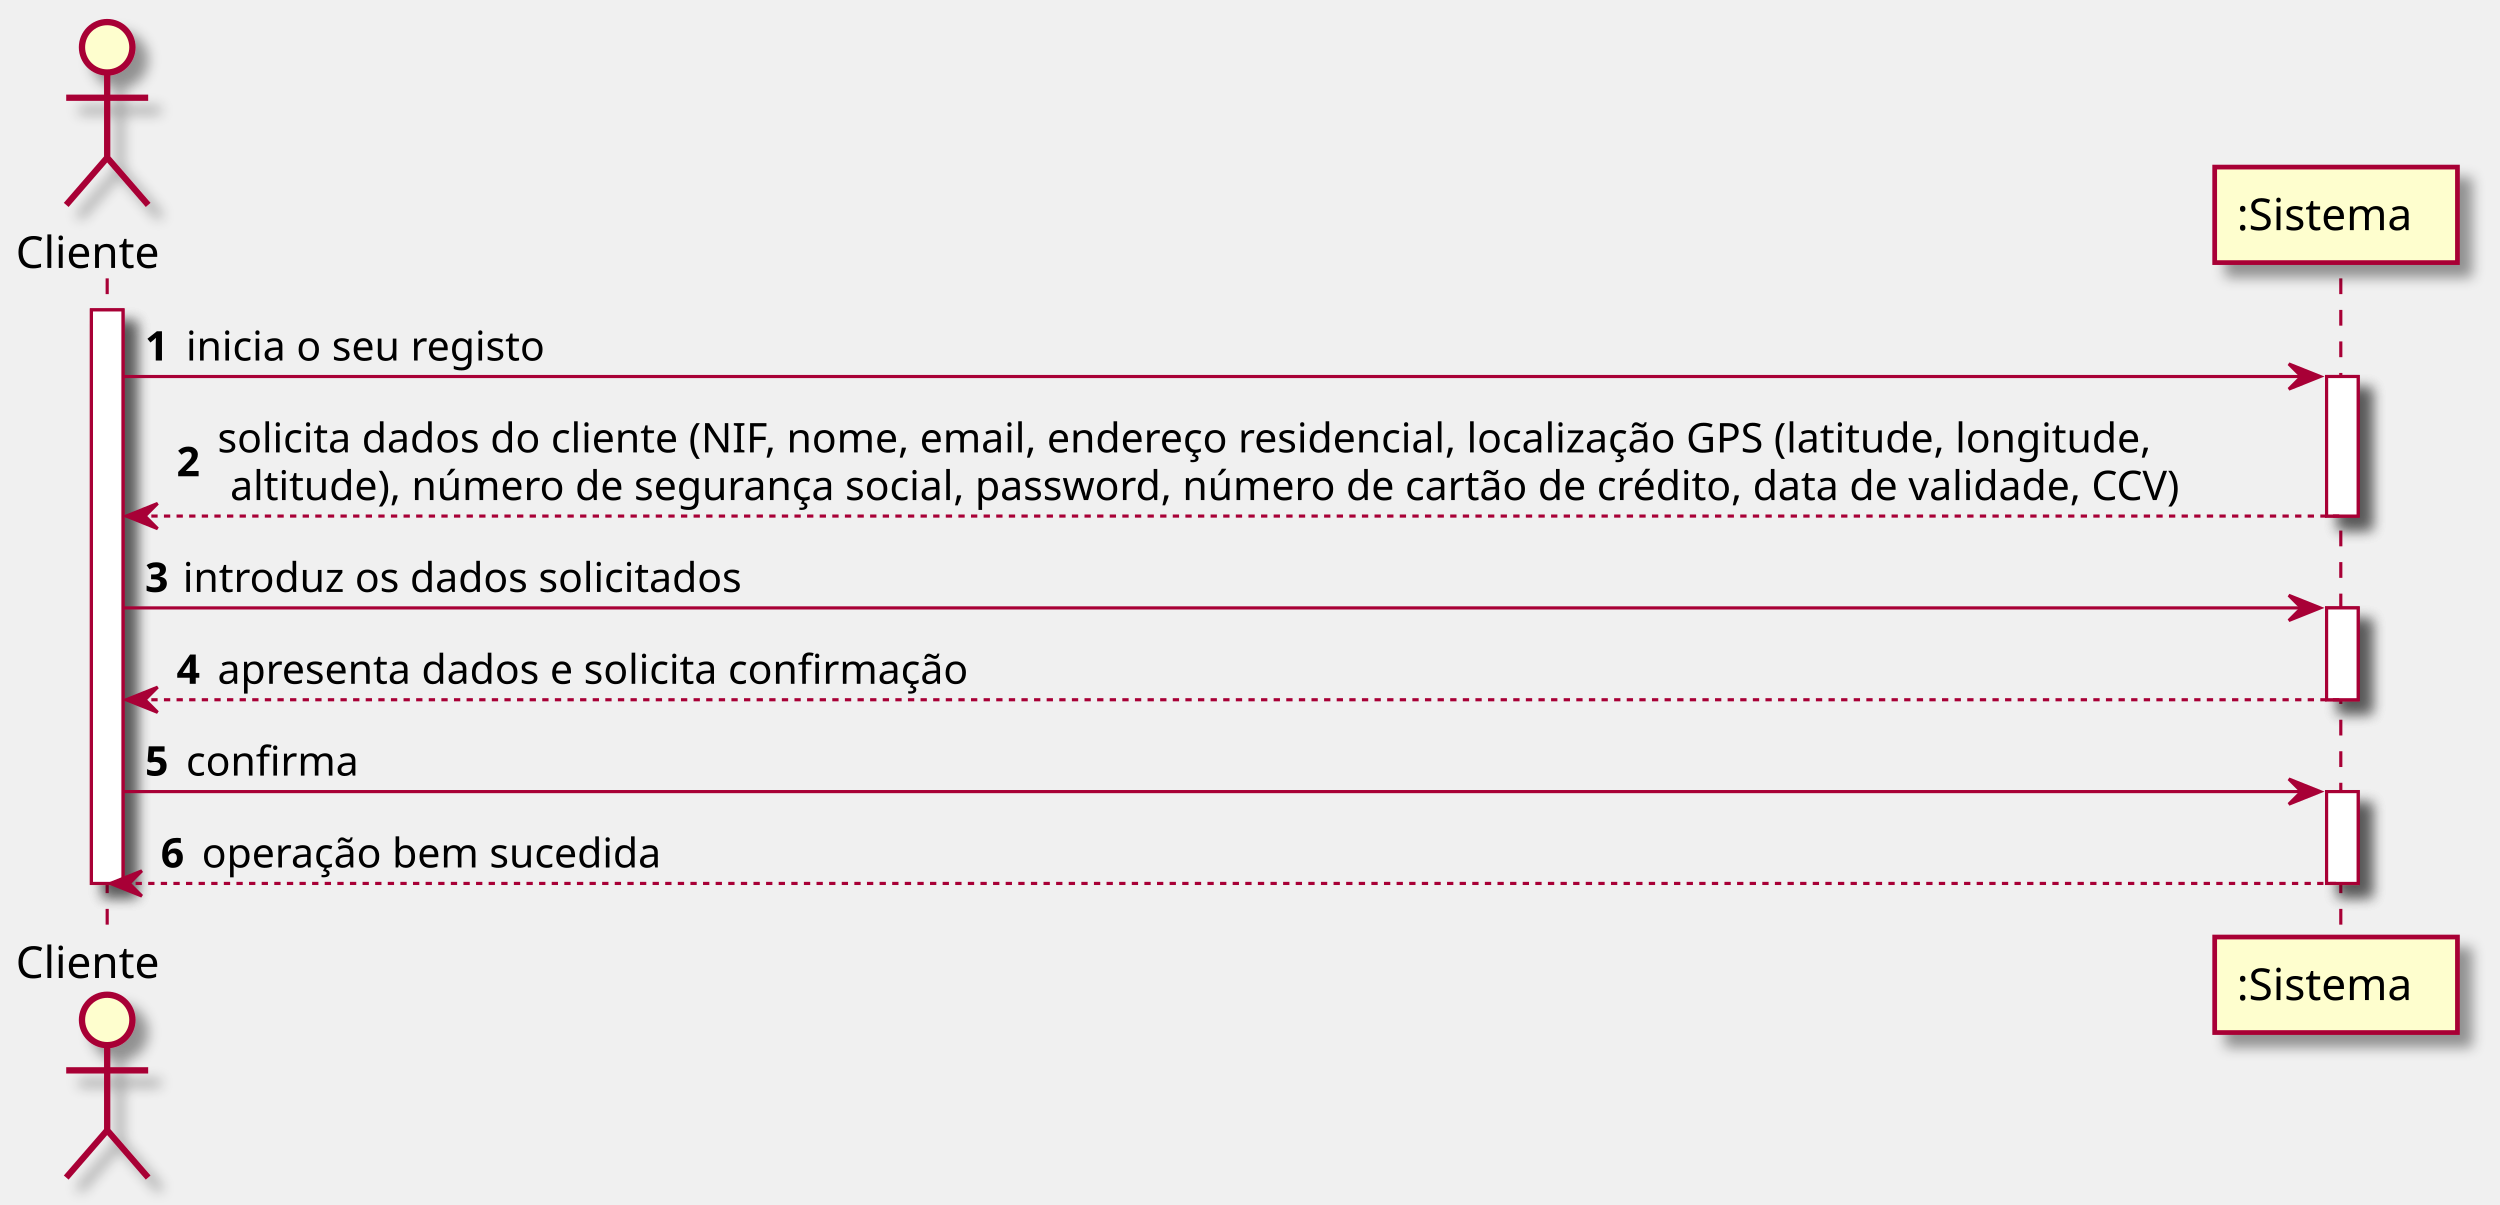
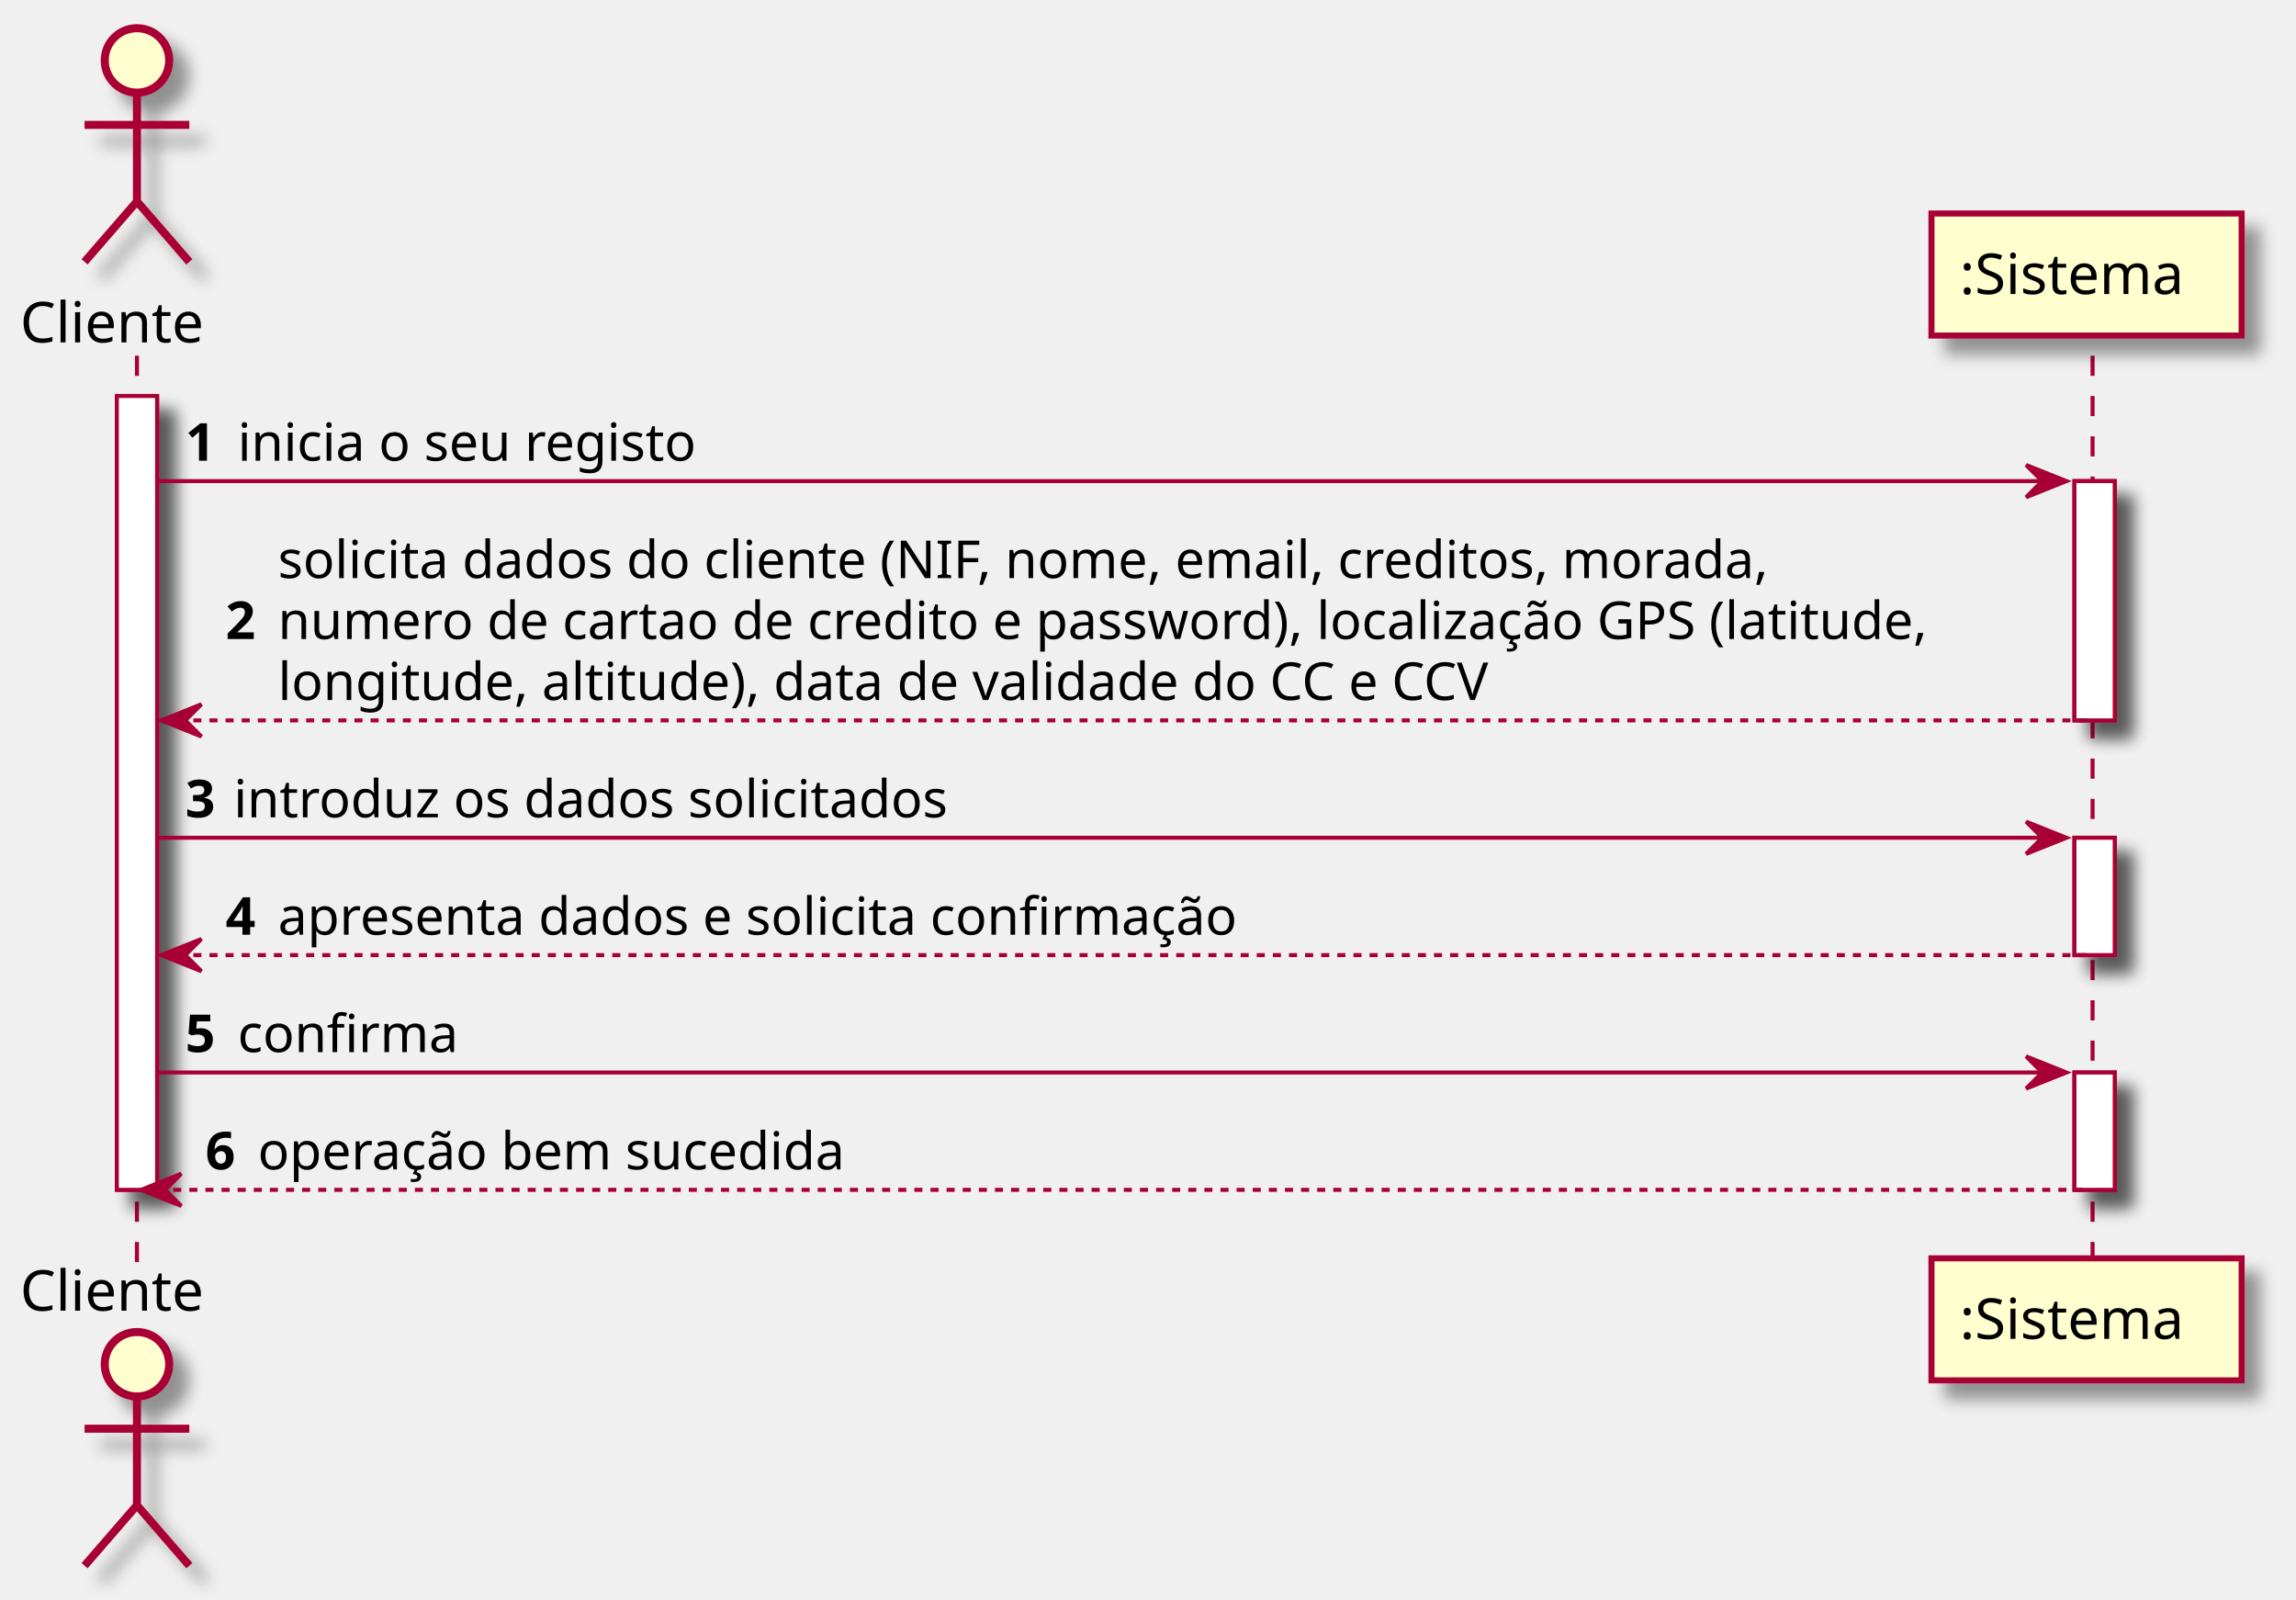
- <svg xmlns="http://www.w3.org/2000/svg" contentScriptType="application/ecmascript" contentStyleType="text/css" height="382px" preserveAspectRatio="none" style="width:793px;height:382px;" version="1.1" viewBox="0 0 793 382" width="793px" zoomAndPan="magnify">
+ <svg xmlns="http://www.w3.org/2000/svg" contentScriptType="application/ecmascript" contentStyleType="text/css" height="397px" preserveAspectRatio="none" style="width:570px;height:397px;" version="1.1" viewBox="0 0 570 397" width="570px" zoomAndPan="magnify">
  <defs>
-     <filter height="300%" id="f1wqn8munt7xmh" width="300%" x="-1" y="-1">
+     <filter height="300%" id="f1eeiuha7pi39w" width="300%" x="-1" y="-1">
      <feGaussianBlur result="blurOut" stdDeviation="2.0" />
      <feColorMatrix in="blurOut" result="blurOut2" type="matrix" values="0 0 0 0 0 0 0 0 0 0 0 0 0 0 0 0 0 0 .4 0" />
      <feOffset dx="4.0" dy="4.0" in="blurOut2" result="blurOut3" />
      <feBlend in="SourceGraphic" in2="blurOut3" mode="normal" />
    </filter>
  </defs>
  <g>
-     <rect fill="#FFFFFF" filter="url(#f1wqn8munt7xmh)" height="181.93" style="stroke:#A80036;stroke-width:1.0;" width="10" x="29" y="98.297" />
-     <rect fill="#FFFFFF" filter="url(#f1wqn8munt7xmh)" height="44.266" style="stroke:#A80036;stroke-width:1.0;" width="10" x="738" y="119.43" />
-     <rect fill="#FFFFFF" filter="url(#f1wqn8munt7xmh)" height="29.133" style="stroke:#A80036;stroke-width:1.0;" width="10" x="738" y="192.828" />
-     <rect fill="#FFFFFF" filter="url(#f1wqn8munt7xmh)" height="29.133" style="stroke:#A80036;stroke-width:1.0;" width="10" x="738" y="251.094" />
-     <line style="stroke:#A80036;stroke-width:1.0;stroke-dasharray:5.0,5.0;" x1="34" x2="34" y1="88.297" y2="298.227" />
-     <line style="stroke:#A80036;stroke-width:1.0;stroke-dasharray:5.0,5.0;" x1="742.5" x2="742.5" y1="88.297" y2="298.227" />
+     <rect fill="#FFFFFF" filter="url(#f1eeiuha7pi39w)" height="197.062" style="stroke:#A80036;stroke-width:1.0;" width="10" x="29" y="98.297" />
+     <rect fill="#FFFFFF" filter="url(#f1eeiuha7pi39w)" height="59.398" style="stroke:#A80036;stroke-width:1.0;" width="10" x="515" y="119.43" />
+     <rect fill="#FFFFFF" filter="url(#f1eeiuha7pi39w)" height="29.133" style="stroke:#A80036;stroke-width:1.0;" width="10" x="515" y="207.961" />
+     <rect fill="#FFFFFF" filter="url(#f1eeiuha7pi39w)" height="29.133" style="stroke:#A80036;stroke-width:1.0;" width="10" x="515" y="266.227" />
+     <line style="stroke:#A80036;stroke-width:1.0;stroke-dasharray:5.0,5.0;" x1="34" x2="34" y1="88.297" y2="313.359" />
+     <line style="stroke:#A80036;stroke-width:1.0;stroke-dasharray:5.0,5.0;" x1="519.5" x2="519.5" y1="88.297" y2="313.359" />
    <text fill="#000000" font-family="sans-serif" font-size="14" lengthAdjust="spacing" textLength="52" x="5" y="84.995">Cliente</text>
-     <ellipse cx="34" cy="15" fill="#FEFECE" filter="url(#f1wqn8munt7xmh)" rx="8" ry="8" style="stroke:#A80036;stroke-width:2.0;" />
-     <path d="M34,23 L34,50 M21,31 L47,31 M34,50 L21,65 M34,50 L47,65 " fill="none" filter="url(#f1wqn8munt7xmh)" style="stroke:#A80036;stroke-width:2.0;" />
-     <text fill="#000000" font-family="sans-serif" font-size="14" lengthAdjust="spacing" textLength="52" x="5" y="310.222">Cliente</text>
-     <ellipse cx="34" cy="323.523" fill="#FEFECE" filter="url(#f1wqn8munt7xmh)" rx="8" ry="8" style="stroke:#A80036;stroke-width:2.0;" />
-     <path d="M34,331.523 L34,358.523 M21,339.523 L47,339.523 M34,358.523 L21,373.523 M34,358.523 L47,373.523 " fill="none" filter="url(#f1wqn8munt7xmh)" style="stroke:#A80036;stroke-width:2.0;" />
-     <rect fill="#FEFECE" filter="url(#f1wqn8munt7xmh)" height="30.297" style="stroke:#A80036;stroke-width:1.5;" width="77" x="702.5" y="53" />
-     <text fill="#000000" font-family="sans-serif" font-size="14" lengthAdjust="spacing" textLength="63" x="709.5" y="72.995">:Sistema</text>
-     <rect fill="#FEFECE" filter="url(#f1wqn8munt7xmh)" height="30.297" style="stroke:#A80036;stroke-width:1.5;" width="77" x="702.5" y="297.227" />
-     <text fill="#000000" font-family="sans-serif" font-size="14" lengthAdjust="spacing" textLength="63" x="709.5" y="317.222">:Sistema</text>
-     <rect fill="#FFFFFF" filter="url(#f1wqn8munt7xmh)" height="181.93" style="stroke:#A80036;stroke-width:1.0;" width="10" x="29" y="98.297" />
-     <rect fill="#FFFFFF" filter="url(#f1wqn8munt7xmh)" height="44.266" style="stroke:#A80036;stroke-width:1.0;" width="10" x="738" y="119.43" />
-     <rect fill="#FFFFFF" filter="url(#f1wqn8munt7xmh)" height="29.133" style="stroke:#A80036;stroke-width:1.0;" width="10" x="738" y="192.828" />
-     <rect fill="#FFFFFF" filter="url(#f1wqn8munt7xmh)" height="29.133" style="stroke:#A80036;stroke-width:1.0;" width="10" x="738" y="251.094" />
-     <polygon fill="#A80036" points="726,115.43,736,119.43,726,123.43,730,119.43" style="stroke:#A80036;stroke-width:1.0;" />
-     <line style="stroke:#A80036;stroke-width:1.0;" x1="39" x2="732" y1="119.43" y2="119.43" />
+     <ellipse cx="34" cy="15" fill="#FEFECE" filter="url(#f1eeiuha7pi39w)" rx="8" ry="8" style="stroke:#A80036;stroke-width:2.0;" />
+     <path d="M34,23 L34,50 M21,31 L47,31 M34,50 L21,65 M34,50 L47,65 " fill="none" filter="url(#f1eeiuha7pi39w)" style="stroke:#A80036;stroke-width:2.0;" />
+     <text fill="#000000" font-family="sans-serif" font-size="14" lengthAdjust="spacing" textLength="52" x="5" y="325.354">Cliente</text>
+     <ellipse cx="34" cy="338.656" fill="#FEFECE" filter="url(#f1eeiuha7pi39w)" rx="8" ry="8" style="stroke:#A80036;stroke-width:2.0;" />
+     <path d="M34,346.656 L34,373.656 M21,354.656 L47,354.656 M34,373.656 L21,388.656 M34,373.656 L47,388.656 " fill="none" filter="url(#f1eeiuha7pi39w)" style="stroke:#A80036;stroke-width:2.0;" />
+     <rect fill="#FEFECE" filter="url(#f1eeiuha7pi39w)" height="30.297" style="stroke:#A80036;stroke-width:1.5;" width="77" x="479.5" y="53" />
+     <text fill="#000000" font-family="sans-serif" font-size="14" lengthAdjust="spacing" textLength="63" x="486.5" y="72.995">:Sistema</text>
+     <rect fill="#FEFECE" filter="url(#f1eeiuha7pi39w)" height="30.297" style="stroke:#A80036;stroke-width:1.5;" width="77" x="479.5" y="312.359" />
+     <text fill="#000000" font-family="sans-serif" font-size="14" lengthAdjust="spacing" textLength="63" x="486.5" y="332.354">:Sistema</text>
+     <rect fill="#FFFFFF" filter="url(#f1eeiuha7pi39w)" height="197.062" style="stroke:#A80036;stroke-width:1.0;" width="10" x="29" y="98.297" />
+     <rect fill="#FFFFFF" filter="url(#f1eeiuha7pi39w)" height="59.398" style="stroke:#A80036;stroke-width:1.0;" width="10" x="515" y="119.43" />
+     <rect fill="#FFFFFF" filter="url(#f1eeiuha7pi39w)" height="29.133" style="stroke:#A80036;stroke-width:1.0;" width="10" x="515" y="207.961" />
+     <rect fill="#FFFFFF" filter="url(#f1eeiuha7pi39w)" height="29.133" style="stroke:#A80036;stroke-width:1.0;" width="10" x="515" y="266.227" />
+     <polygon fill="#A80036" points="503,115.43,513,119.43,503,123.43,507,119.43" style="stroke:#A80036;stroke-width:1.0;" />
+     <line style="stroke:#A80036;stroke-width:1.0;" x1="39" x2="509" y1="119.43" y2="119.43" />
    <text fill="#000000" font-family="sans-serif" font-size="13" font-weight="bold" lengthAdjust="spacing" textLength="9" x="46" y="114.364">1</text>
    <text fill="#000000" font-family="sans-serif" font-size="13" lengthAdjust="spacing" textLength="119" x="59" y="114.364">inicia o seu registo</text>
-     <polygon fill="#A80036" points="50,159.695,40,163.695,50,167.695,46,163.695" style="stroke:#A80036;stroke-width:1.0;" />
-     <line style="stroke:#A80036;stroke-width:1.0;stroke-dasharray:2.0,2.0;" x1="44" x2="742" y1="163.695" y2="163.695" />
-     <text fill="#000000" font-family="sans-serif" font-size="13" font-weight="bold" lengthAdjust="spacing" textLength="9" x="56" y="151.063">2</text>
-     <text fill="#000000" font-family="sans-serif" font-size="13" lengthAdjust="spacing" textLength="645" x="69" y="143.497">solicita dados do cliente (NIF, nome, email, endereço residencial, localização GPS (latitude, longitude,</text>
-     <text fill="#000000" font-family="sans-serif" font-size="13" lengthAdjust="spacing" textLength="658" x="73" y="158.629">altitude), número de segurança social, password, número de cartão de crédito, data de validade, CCV)</text>
-     <polygon fill="#A80036" points="726,188.828,736,192.828,726,196.828,730,192.828" style="stroke:#A80036;stroke-width:1.0;" />
-     <line style="stroke:#A80036;stroke-width:1.0;" x1="39" x2="732" y1="192.828" y2="192.828" />
-     <text fill="#000000" font-family="sans-serif" font-size="13" font-weight="bold" lengthAdjust="spacing" textLength="8" x="46" y="187.762">3</text>
-     <text fill="#000000" font-family="sans-serif" font-size="13" lengthAdjust="spacing" textLength="185" x="58" y="187.762">introduz os dados solicitados</text>
-     <polygon fill="#A80036" points="50,217.961,40,221.961,50,225.961,46,221.961" style="stroke:#A80036;stroke-width:1.0;" />
-     <line style="stroke:#A80036;stroke-width:1.0;stroke-dasharray:2.0,2.0;" x1="44" x2="742" y1="221.961" y2="221.961" />
-     <text fill="#000000" font-family="sans-serif" font-size="13" font-weight="bold" lengthAdjust="spacing" textLength="9" x="56" y="216.895">4</text>
-     <text fill="#000000" font-family="sans-serif" font-size="13" lengthAdjust="spacing" textLength="252" x="69" y="216.895">apresenta dados e solicita confirmação</text>
-     <polygon fill="#A80036" points="726,247.094,736,251.094,726,255.094,730,251.094" style="stroke:#A80036;stroke-width:1.0;" />
-     <line style="stroke:#A80036;stroke-width:1.0;" x1="39" x2="732" y1="251.094" y2="251.094" />
-     <text fill="#000000" font-family="sans-serif" font-size="13" font-weight="bold" lengthAdjust="spacing" textLength="9" x="46" y="246.028">5</text>
-     <text fill="#000000" font-family="sans-serif" font-size="13" lengthAdjust="spacing" textLength="57" x="59" y="246.028">confirma</text>
-     <polygon fill="#A80036" points="45,276.227,35,280.227,45,284.227,41,280.227" style="stroke:#A80036;stroke-width:1.0;" />
-     <line style="stroke:#A80036;stroke-width:1.0;stroke-dasharray:2.0,2.0;" x1="39" x2="742" y1="280.227" y2="280.227" />
-     <text fill="#000000" font-family="sans-serif" font-size="13" font-weight="bold" lengthAdjust="spacing" textLength="9" x="51" y="275.161">6</text>
-     <text fill="#000000" font-family="sans-serif" font-size="13" lengthAdjust="spacing" textLength="154" x="64" y="275.161">operação bem sucedida</text>
+     <polygon fill="#A80036" points="50,174.828,40,178.828,50,182.828,46,178.828" style="stroke:#A80036;stroke-width:1.0;" />
+     <line style="stroke:#A80036;stroke-width:1.0;stroke-dasharray:2.0,2.0;" x1="44" x2="519" y1="178.828" y2="178.828" />
+     <text fill="#000000" font-family="sans-serif" font-size="13" font-weight="bold" lengthAdjust="spacing" textLength="9" x="56" y="158.629">2</text>
+     <text fill="#000000" font-family="sans-serif" font-size="13" lengthAdjust="spacing" textLength="390" x="69" y="143.497">solicita dados do cliente (NIF, nome, email, creditos, morada,</text>
+     <text fill="#000000" font-family="sans-serif" font-size="13" lengthAdjust="spacing" textLength="435" x="69" y="158.629">numero de cartao de credito e password), localização GPS (latitude,</text>
+     <text fill="#000000" font-family="sans-serif" font-size="13" lengthAdjust="spacing" textLength="320" x="69" y="173.762">longitude, altitude), data de validade do CC e CCV</text>
+     <polygon fill="#A80036" points="503,203.961,513,207.961,503,211.961,507,207.961" style="stroke:#A80036;stroke-width:1.0;" />
+     <line style="stroke:#A80036;stroke-width:1.0;" x1="39" x2="509" y1="207.961" y2="207.961" />
+     <text fill="#000000" font-family="sans-serif" font-size="13" font-weight="bold" lengthAdjust="spacing" textLength="8" x="46" y="202.895">3</text>
+     <text fill="#000000" font-family="sans-serif" font-size="13" lengthAdjust="spacing" textLength="185" x="58" y="202.895">introduz os dados solicitados</text>
+     <polygon fill="#A80036" points="50,233.094,40,237.094,50,241.094,46,237.094" style="stroke:#A80036;stroke-width:1.0;" />
+     <line style="stroke:#A80036;stroke-width:1.0;stroke-dasharray:2.0,2.0;" x1="44" x2="519" y1="237.094" y2="237.094" />
+     <text fill="#000000" font-family="sans-serif" font-size="13" font-weight="bold" lengthAdjust="spacing" textLength="9" x="56" y="232.028">4</text>
+     <text fill="#000000" font-family="sans-serif" font-size="13" lengthAdjust="spacing" textLength="252" x="69" y="232.028">apresenta dados e solicita confirmação</text>
+     <polygon fill="#A80036" points="503,262.227,513,266.227,503,270.227,507,266.227" style="stroke:#A80036;stroke-width:1.0;" />
+     <line style="stroke:#A80036;stroke-width:1.0;" x1="39" x2="509" y1="266.227" y2="266.227" />
+     <text fill="#000000" font-family="sans-serif" font-size="13" font-weight="bold" lengthAdjust="spacing" textLength="9" x="46" y="261.161">5</text>
+     <text fill="#000000" font-family="sans-serif" font-size="13" lengthAdjust="spacing" textLength="57" x="59" y="261.161">confirma</text>
+     <polygon fill="#A80036" points="45,291.359,35,295.359,45,299.359,41,295.359" style="stroke:#A80036;stroke-width:1.0;" />
+     <line style="stroke:#A80036;stroke-width:1.0;stroke-dasharray:2.0,2.0;" x1="39" x2="519" y1="295.359" y2="295.359" />
+     <text fill="#000000" font-family="sans-serif" font-size="13" font-weight="bold" lengthAdjust="spacing" textLength="9" x="51" y="290.293">6</text>
+     <text fill="#000000" font-family="sans-serif" font-size="13" lengthAdjust="spacing" textLength="154" x="64" y="290.293">operação bem sucedida</text>
  </g>
</svg>
